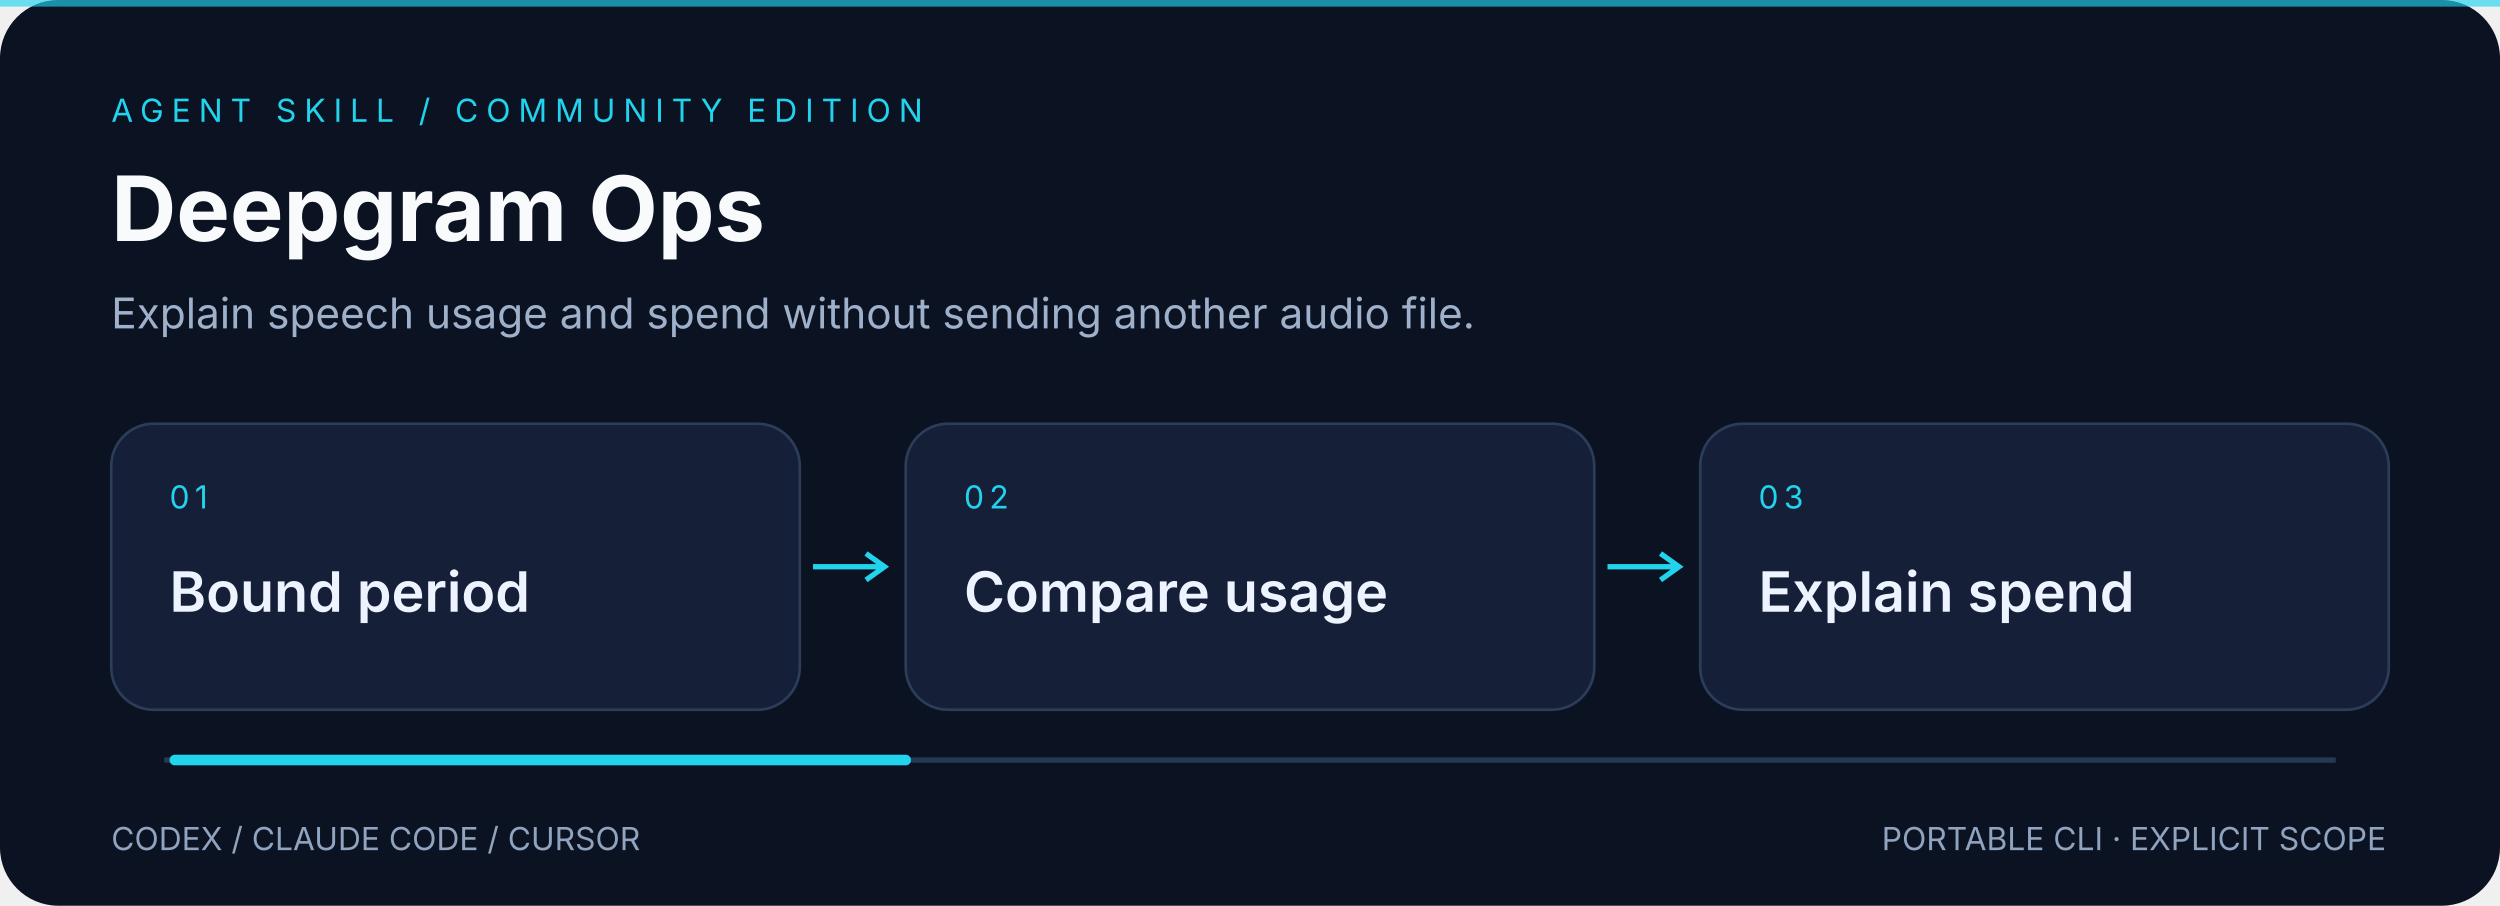
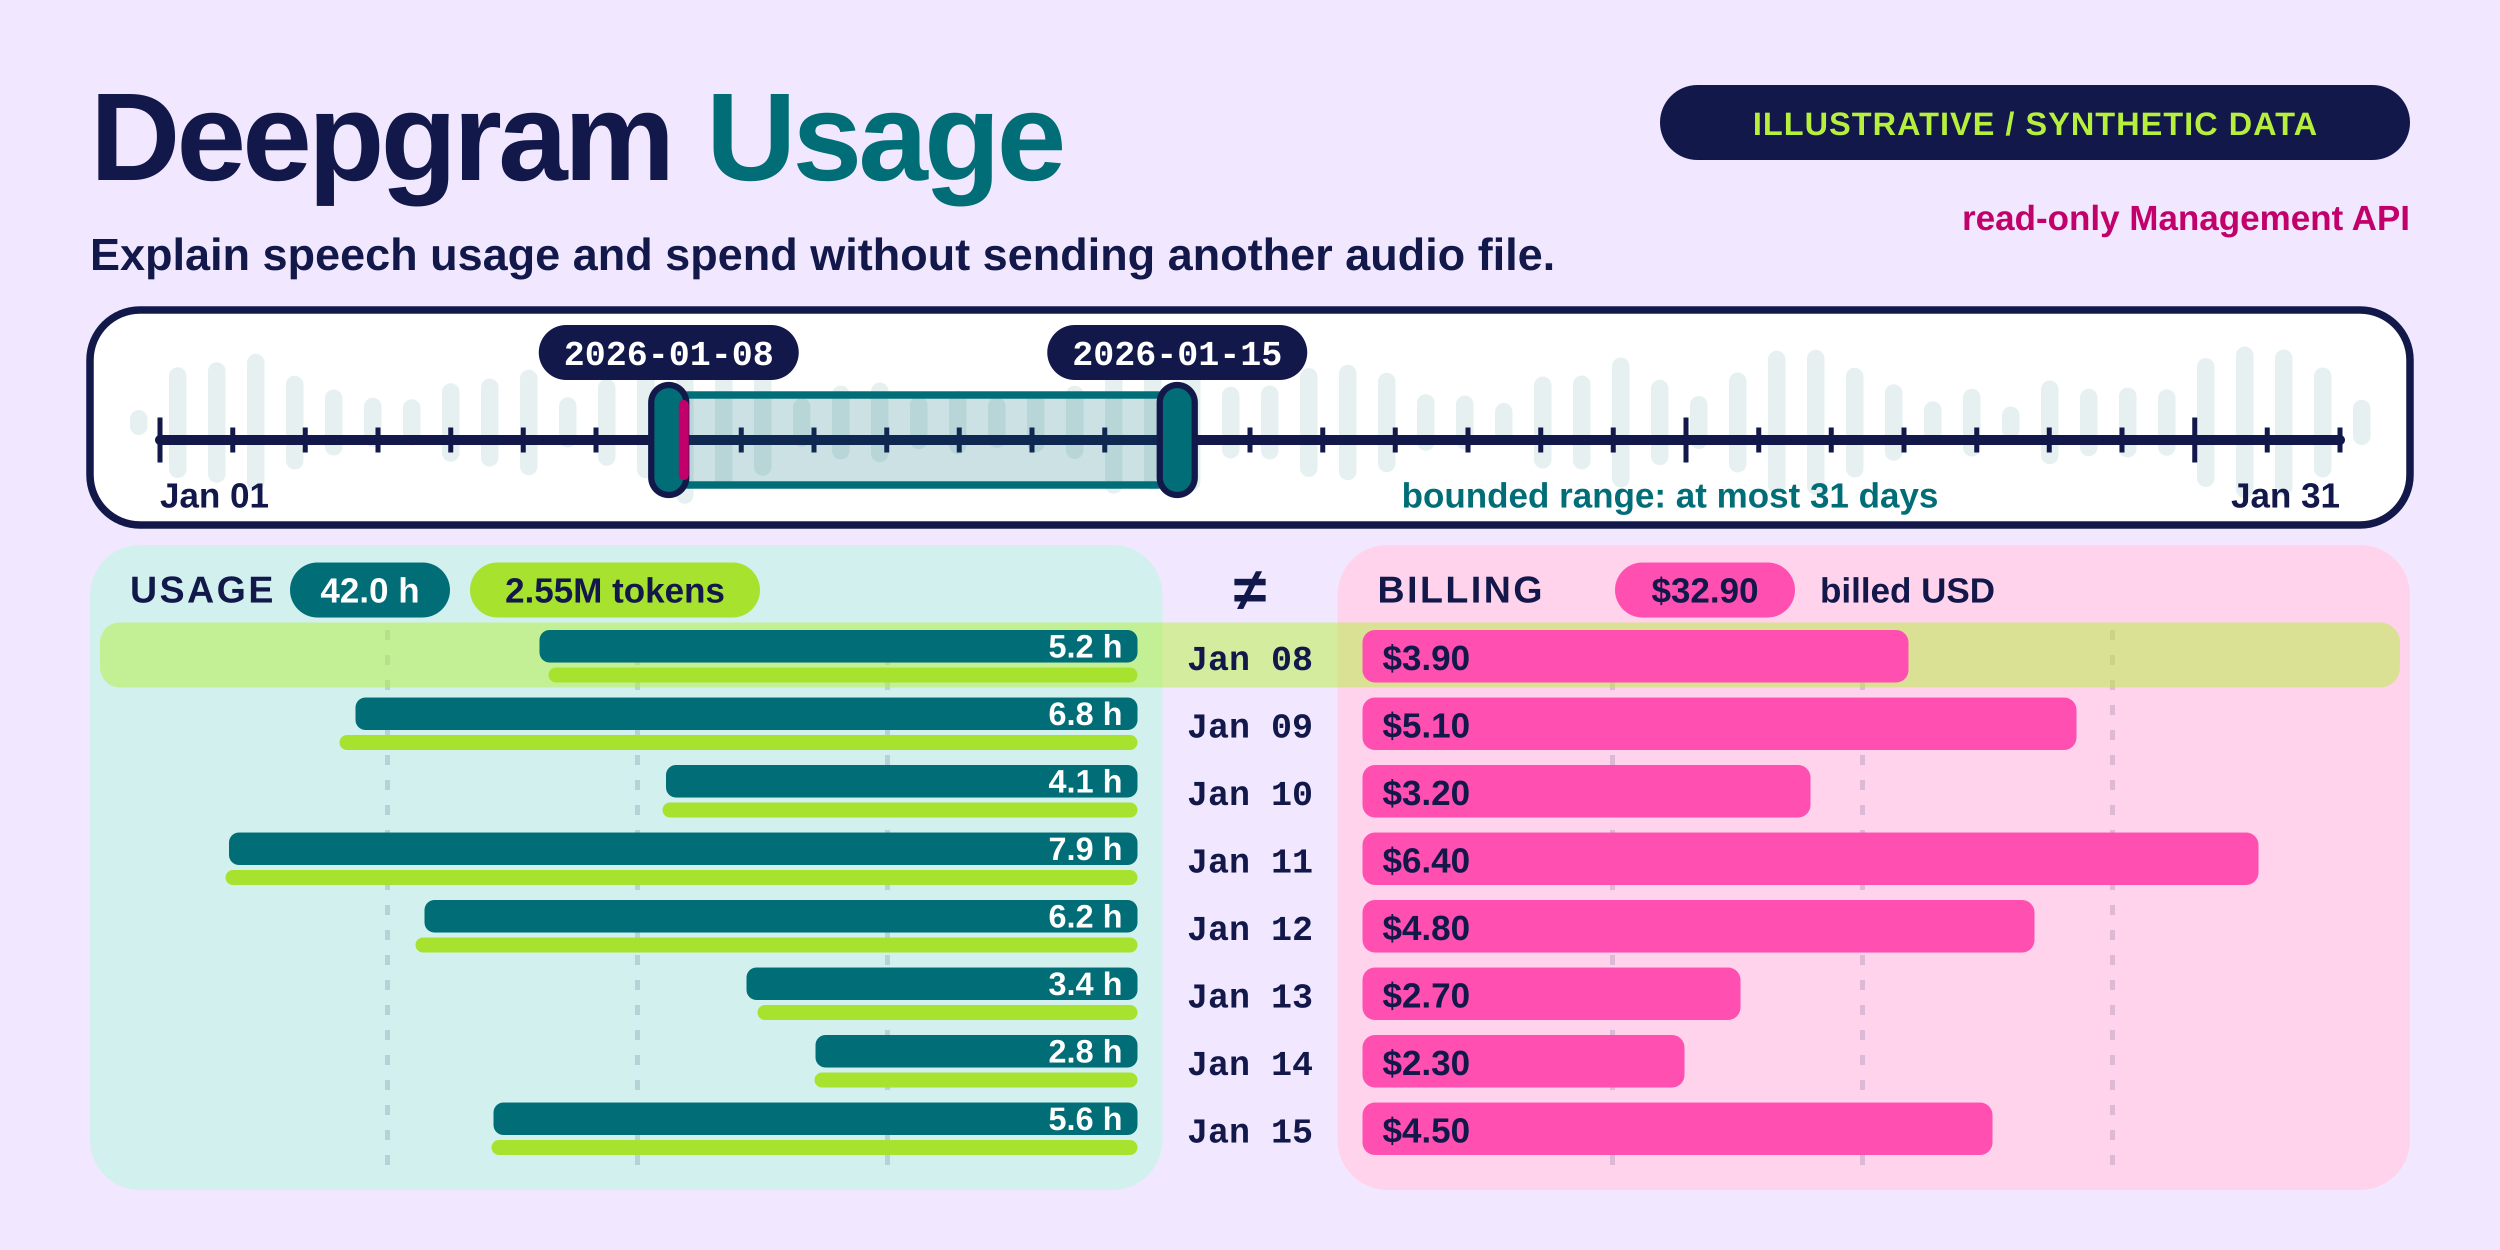
- <svg xmlns="http://www.w3.org/2000/svg" width="944" height="342" viewBox="0 0 944 342" role="img" aria-labelledby="title desc">
-   <style>text{font-family:system-ui,-apple-system,Segoe UI,sans-serif} .pulse{animation:flow 4s ease-in-out infinite} @keyframes flow{0%,100%{opacity:.35;transform:translateX(0)}50%{opacity:1;transform:translateX(540px)}} @media(prefers-reduced-motion:reduce){.pulse{animation:none}}</style>
-   <rect width="944" height="342" rx="22" fill="#0b1222" />
-   <path d="M0 1 H944" stroke="#22d3ee" stroke-width="3" opacity=".65" />
-   <text x="42" y="46" fill="#22d3ee" font-size="12" letter-spacing="3">AGENT SKILL / COMMUNITY EDITION</text>
-   <text x="42" y="91" fill="#f8fafc" font-size="34" font-weight="700">Deepgram Ops</text>
-   <text x="42" y="124" fill="#9eb0ca" font-size="16">Explain speech usage and spend without sending another audio file.</text>
-   <rect x="42" y="160" width="260" height="108" rx="16" fill="#152038" stroke="#2c3d59" />
-   <text x="64" y="192" fill="#22d3ee" font-size="12" letter-spacing="2">01</text>
-   <text x="64" y="231" fill="#edf3ff" font-size="21" font-weight="600">Bound period</text>
-   <path d="M 307 214 H 334 m -7 -5 7 5 -7 5" stroke="#22d3ee" stroke-width="2" fill="none" />
-   <rect x="342" y="160" width="260" height="108" rx="16" fill="#152038" stroke="#2c3d59" />
-   <text x="364" y="192" fill="#22d3ee" font-size="12" letter-spacing="2">02</text>
-   <text x="364" y="231" fill="#edf3ff" font-size="21" font-weight="600">Compare usage</text>
-   <path d="M 607 214 H 634 m -7 -5 7 5 -7 5" stroke="#22d3ee" stroke-width="2" fill="none" />
-   <rect x="642" y="160" width="260" height="108" rx="16" fill="#152038" stroke="#2c3d59" />
-   <text x="664" y="192" fill="#22d3ee" font-size="12" letter-spacing="2">03</text>
-   <text x="664" y="231" fill="#edf3ff" font-size="21" font-weight="600">Explain spend</text>
-   <path d="M 62 287 H 882" stroke="#263953" stroke-width="2" />
-   <rect class="pulse" x="64" y="285" width="280" height="4" rx="2" fill="#22d3ee" />
-   <text x="42" y="321" fill="#90a3bf" font-size="12">CODEX / CLAUDE CODE / CURSOR</text>
-   <text x="901" y="321" text-anchor="end" fill="#90a3bf" font-size="12">PORTABLE CLI · EXPLICIT SCOPE</text>
+ <svg xmlns="http://www.w3.org/2000/svg" width="1000" height="500" viewBox="0 0 1000 500" role="img" aria-labelledby="dg-title dg-desc">
+   <style>
+ .dg-s{font-family:"Avenir Next","Segoe UI","Helvetica Neue",Arial,sans-serif}
+ .dg-m{font-family:ui-monospace,"SF Mono",Menlo,Consolas,"Courier New",monospace}
+ .dg-sweep{animation:dg-sweep 7s ease-in-out infinite}
+ @keyframes dg-sweep{0%{transform:translateX(0);opacity:1}72%{transform:translateX(204px);opacity:1}84%{transform:translateX(204px);opacity:0}99%{transform:translateX(0);opacity:0}100%{transform:translateX(0);opacity:1}}
+ .dg-row{animation:dg-row 7s steps(1,end) infinite}
+ @keyframes dg-row{0%{transform:translateY(0)}9%{transform:translateY(27px)}18%{transform:translateY(54px)}27%{transform:translateY(81px)}36%{transform:translateY(108px)}45%{transform:translateY(135px)}54%{transform:translateY(162px)}63%{transform:translateY(189px)}72%,100%{transform:translateY(0)}}
+ .dg-bl{transform-box:fill-box;transform-origin:100% 50%;animation:dg-b 4.2s ease-in-out infinite}
+ .dg-br{transform-box:fill-box;transform-origin:0% 50%;animation:dg-b 4.2s ease-in-out infinite}
+ @keyframes dg-b{0%,100%{transform:scaleX(1)}50%{transform:scaleX(.88)}}
+ .dg-win{animation:dg-win 7s ease-in-out infinite}
+ @keyframes dg-win{0%,100%{fill-opacity:.2}50%{fill-opacity:.32}}
+ @media (prefers-reduced-motion:reduce){*{animation:none!important}}
+ </style>
+   <rect width="1000" height="500" fill="#F1E8FF" />
+   <text class="dg-s" x="36" y="72" font-size="50" font-weight="800" fill="#12184A" letter-spacing="-1.5">Deepgram <tspan fill="#006D77">Usage</tspan>
+   </text>
+   <text class="dg-s" x="36" y="108" font-size="18" font-weight="600" fill="#12184A">Explain speech usage and spend without sending another audio file.</text>
+   <rect x="664" y="34" width="300" height="30" rx="15" fill="#12184A" />
+   <text class="dg-s" x="814" y="54" font-size="13" font-weight="800" fill="#B6F03C" text-anchor="middle" letter-spacing=".4">ILLUSTRATIVE / SYNTHETIC DATA</text>
+   <text class="dg-s" x="964" y="92" font-size="14" font-weight="800" fill="#C2006B" text-anchor="end">read-only Management API</text>
+   <rect x="36" y="124" width="928" height="86" rx="20" fill="#fff" stroke="#12184A" stroke-width="3" />
+   <g fill="#006D77" fill-opacity=".10">
+     <rect x="52.0" y="164.0" width="7" height="10.0" rx="3.5" />
+     <rect x="67.6" y="146.9" width="7" height="44.3" rx="3.5" />
+     <rect x="83.2" y="144.9" width="7" height="48.2" rx="3.5" />
+     <rect x="98.8" y="141.5" width="7" height="54.9" rx="3.5" />
+     <rect x="114.4" y="150.3" width="7" height="37.5" rx="3.5" />
+     <rect x="130.0" y="155.8" width="7" height="26.4" rx="3.5" />
+     <rect x="145.6" y="159.1" width="7" height="19.7" rx="3.5" />
+     <rect x="161.2" y="159.7" width="7" height="18.5" rx="3.5" />
+     <rect x="176.8" y="153.3" width="7" height="31.4" rx="3.5" />
+     <rect x="192.4" y="151.4" width="7" height="35.2" rx="3.5" />
+     <rect x="208.0" y="147.9" width="7" height="42.2" rx="3.5" />
+     <rect x="223.6" y="158.9" width="7" height="20.1" rx="3.5" />
+     <rect x="239.2" y="151.6" width="7" height="34.7" rx="3.5" />
+     <rect x="254.8" y="146.8" width="7" height="44.5" rx="3.5" />
+     <rect x="270.4" y="136.5" width="7" height="65.0" rx="3.5" />
+     <rect x="286.0" y="142.5" width="7" height="53.0" rx="3.5" />
+     <rect x="301.6" y="147.7" width="7" height="42.6" rx="3.5" />
+     <rect x="317.2" y="159.3" width="7" height="19.4" rx="3.5" />
+     <rect x="332.8" y="154.2" width="7" height="29.6" rx="3.5" />
+     <rect x="348.4" y="153.0" width="7" height="31.9" rx="3.5" />
+     <rect x="364.0" y="158.4" width="7" height="21.3" rx="3.5" />
+     <rect x="379.6" y="156.3" width="7" height="25.3" rx="3.5" />
+     <rect x="395.2" y="158.9" width="7" height="20.3" rx="3.5" />
+     <rect x="410.8" y="157.1" width="7" height="23.8" rx="3.5" />
+     <rect x="426.4" y="154.3" width="7" height="29.3" rx="3.5" />
+     <rect x="442.0" y="140.5" width="7" height="57.0" rx="3.5" />
+     <rect x="457.6" y="142.0" width="7" height="54.0" rx="3.5" />
+     <rect x="473.2" y="141.8" width="7" height="54.5" rx="3.5" />
+     <rect x="488.8" y="154.7" width="7" height="28.7" rx="3.5" />
+     <rect x="504.4" y="154.2" width="7" height="29.6" rx="3.5" />
+     <rect x="520.0" y="147.2" width="7" height="43.6" rx="3.5" />
+     <rect x="535.6" y="145.9" width="7" height="46.2" rx="3.5" />
+     <rect x="551.2" y="149.1" width="7" height="39.8" rx="3.5" />
+     <rect x="566.8" y="157.7" width="7" height="22.6" rx="3.5" />
+     <rect x="582.4" y="158.2" width="7" height="21.6" rx="3.5" />
+     <rect x="598.0" y="161.2" width="7" height="15.6" rx="3.5" />
+     <rect x="613.6" y="150.6" width="7" height="36.8" rx="3.5" />
+     <rect x="629.2" y="150.2" width="7" height="37.6" rx="3.5" />
+     <rect x="644.8" y="143.0" width="7" height="52.0" rx="3.5" />
+     <rect x="660.4" y="151.9" width="7" height="34.2" rx="3.5" />
+     <rect x="676.0" y="158.4" width="7" height="21.2" rx="3.5" />
+     <rect x="691.6" y="149.0" width="7" height="40.0" rx="3.5" />
+     <rect x="707.2" y="140.3" width="7" height="57.4" rx="3.5" />
+     <rect x="722.8" y="139.9" width="7" height="58.1" rx="3.5" />
+     <rect x="738.4" y="147.1" width="7" height="43.9" rx="3.5" />
+     <rect x="754.0" y="153.7" width="7" height="30.6" rx="3.5" />
+     <rect x="769.6" y="160.5" width="7" height="17.0" rx="3.5" />
+     <rect x="785.2" y="155.5" width="7" height="27.1" rx="3.5" />
+     <rect x="800.8" y="162.6" width="7" height="12.8" rx="3.5" />
+     <rect x="816.4" y="152.2" width="7" height="33.5" rx="3.5" />
+     <rect x="832.0" y="155.5" width="7" height="27.0" rx="3.5" />
+     <rect x="847.6" y="155.0" width="7" height="28.0" rx="3.5" />
+     <rect x="863.2" y="155.7" width="7" height="26.6" rx="3.5" />
+     <rect x="878.8" y="143.2" width="7" height="51.6" rx="3.5" />
+     <rect x="894.4" y="138.6" width="7" height="60.7" rx="3.5" />
+     <rect x="910.0" y="139.8" width="7" height="58.5" rx="3.5" />
+     <rect x="925.6" y="147.0" width="7" height="44.0" rx="3.5" />
+     <rect x="941.2" y="159.9" width="7" height="18.1" rx="3.5" />
+   </g>
+   <line x1="64" y1="176" x2="936" y2="176" stroke="#12184A" stroke-width="4" stroke-linecap="round" />
+   <g stroke="#12184A" stroke-width="2">
+     <line x1="64.0" y1="167" x2="64.0" y2="185" />
+     <line x1="93.1" y1="171" x2="93.1" y2="181" />
+     <line x1="122.1" y1="171" x2="122.1" y2="181" />
+     <line x1="151.2" y1="171" x2="151.2" y2="181" />
+     <line x1="180.3" y1="171" x2="180.3" y2="181" />
+     <line x1="209.3" y1="171" x2="209.3" y2="181" />
+     <line x1="238.4" y1="171" x2="238.4" y2="181" />
+     <line x1="267.5" y1="167" x2="267.5" y2="185" />
+     <line x1="296.5" y1="171" x2="296.5" y2="181" />
+     <line x1="325.6" y1="171" x2="325.6" y2="181" />
+     <line x1="354.7" y1="171" x2="354.7" y2="181" />
+     <line x1="383.7" y1="171" x2="383.7" y2="181" />
+     <line x1="412.8" y1="171" x2="412.8" y2="181" />
+     <line x1="441.9" y1="171" x2="441.9" y2="181" />
+     <line x1="470.9" y1="167" x2="470.9" y2="185" />
+     <line x1="500.0" y1="171" x2="500.0" y2="181" />
+     <line x1="529.1" y1="171" x2="529.1" y2="181" />
+     <line x1="558.1" y1="171" x2="558.1" y2="181" />
+     <line x1="587.2" y1="171" x2="587.2" y2="181" />
+     <line x1="616.3" y1="171" x2="616.3" y2="181" />
+     <line x1="645.3" y1="171" x2="645.3" y2="181" />
+     <line x1="674.4" y1="167" x2="674.4" y2="185" />
+     <line x1="703.5" y1="171" x2="703.5" y2="181" />
+     <line x1="732.5" y1="171" x2="732.5" y2="181" />
+     <line x1="761.6" y1="171" x2="761.6" y2="181" />
+     <line x1="790.7" y1="171" x2="790.7" y2="181" />
+     <line x1="819.7" y1="171" x2="819.7" y2="181" />
+     <line x1="848.8" y1="171" x2="848.8" y2="181" />
+     <line x1="877.9" y1="167" x2="877.9" y2="185" />
+     <line x1="906.9" y1="171" x2="906.9" y2="181" />
+     <line x1="936.0" y1="171" x2="936.0" y2="181" />
+   </g>
+   <rect class="dg-win" x="267.5" y="158" width="203.5" height="36" rx="8" fill="#006D77" fill-opacity=".2" stroke="#006D77" stroke-width="3" />
+   <g fill="#006D77" stroke="#12184A" stroke-width="2.5">
+     <rect x="260.5" y="154" width="14" height="44" rx="7" />
+     <rect x="463.9" y="154" width="14" height="44" rx="7" />
+   </g>
+   <g class="dg-sweep">
+     <rect x="271.5" y="160" width="4" height="32" rx="2" fill="#C2006B" />
+   </g>
+   <g class="dg-m" font-size="14" font-weight="800" text-anchor="middle">
+     <rect x="215.5" y="130" width="104" height="22" rx="11" fill="#12184A" />
+     <text x="267.5" y="146" fill="#fff">2026-01-08</text>
+     <rect x="418.9" y="130" width="104" height="22" rx="11" fill="#12184A" />
+     <text x="470.9" y="146" fill="#fff">2026-01-15</text>
+   </g>
+   <g class="dg-s" font-size="14" font-weight="800" fill="#12184A">
+     <text x="64" y="203" text-anchor="start">Jan 01</text>
+     <text x="936" y="203" text-anchor="end">Jan 31</text>
+     <text x="668" y="203" text-anchor="middle" fill="#006D77">bounded range: at most 31 days</text>
+   </g>
+   <rect x="36" y="218" width="429" height="258" rx="20" fill="#D2F0EE" />
+   <rect x="535" y="218" width="429" height="258" rx="20" fill="#FFD3EC" />
+   <text class="dg-s" x="500" y="244" font-size="24" font-weight="800" fill="#12184A" text-anchor="middle">≠</text>
+   <g class="dg-s" font-size="14" font-weight="800">
+     <text x="52" y="241" font-size="15" fill="#12184A" letter-spacing="1">USAGE</text>
+     <rect x="116" y="225" width="64" height="22" rx="11" fill="#006D77" />
+     <text x="148" y="241" fill="#fff" text-anchor="middle">42.0 h</text>
+     <rect x="188" y="225" width="116" height="22" rx="11" fill="#A6E22E" />
+     <text x="246" y="241" fill="#12184A" text-anchor="middle">2.55M tokens</text>
+     <text x="551" y="241" font-size="15" fill="#12184A" letter-spacing="1">BILLING</text>
+     <rect x="646" y="225" width="72" height="22" rx="11" fill="#FF4FB0" />
+     <text x="682" y="241" fill="#12184A" text-anchor="middle">$32.90</text>
+     <text x="728" y="241" fill="#12184A">billed USD</text>
+   </g>
+   <g stroke="#12184A" stroke-opacity=".14" stroke-width="2" stroke-dasharray="4 6">
+     <line x1="355" y1="252" x2="355" y2="468" />
+     <line x1="645" y1="252" x2="645" y2="468" />
+     <line x1="255" y1="252" x2="255" y2="468" />
+     <line x1="745" y1="252" x2="745" y2="468" />
+     <line x1="155" y1="252" x2="155" y2="468" />
+     <line x1="845" y1="252" x2="845" y2="468" />
+   </g>
+   <rect class="dg-row" x="40" y="249" width="920" height="26" rx="8" fill="#B6F03C" fill-opacity=".5" />
+   <rect class="dg-bl" x="215.8" y="252" width="239.2" height="13" rx="4" fill="#006D77" style="animation-delay:0.00s" />
+   <rect class="dg-bl" x="219.4" y="267" width="235.6" height="6" rx="3" fill="#A6E22E" style="animation-delay:0.00s" />
+   <rect class="dg-br" x="545" y="252" width="218.4" height="21" rx="5" fill="#FF4FB0" style="animation-delay:0.00s" />
+   <text class="dg-m" x="500" y="268" font-size="14" font-weight="800" fill="#12184A" text-anchor="middle">Jan 08</text>
+   <text class="dg-s" x="449" y="263" font-size="13" font-weight="800" fill="#fff" text-anchor="end">5.2 h</text>
+   <text class="dg-s" x="553" y="268" font-size="14" font-weight="800" fill="#12184A">$3.90</text>
+   <rect class="dg-bl" x="142.2" y="279" width="312.8" height="13" rx="4" fill="#006D77" style="animation-delay:0.18s" />
+   <rect class="dg-bl" x="135.8" y="294" width="319.2" height="6" rx="3" fill="#A6E22E" style="animation-delay:0.18s" />
+   <rect class="dg-br" x="545" y="279" width="285.6" height="21" rx="5" fill="#FF4FB0" style="animation-delay:0.18s" />
+   <text class="dg-m" x="500" y="295" font-size="14" font-weight="800" fill="#12184A" text-anchor="middle">Jan 09</text>
+   <text class="dg-s" x="449" y="290" font-size="13" font-weight="800" fill="#fff" text-anchor="end">6.8 h</text>
+   <text class="dg-s" x="553" y="295" font-size="14" font-weight="800" fill="#12184A">$5.10</text>
+   <rect class="dg-bl" x="266.4" y="306" width="188.6" height="13" rx="4" fill="#006D77" style="animation-delay:0.36s" />
+   <rect class="dg-bl" x="265.0" y="321" width="190.0" height="6" rx="3" fill="#A6E22E" style="animation-delay:0.36s" />
+   <rect class="dg-br" x="545" y="306" width="179.2" height="21" rx="5" fill="#FF4FB0" style="animation-delay:0.36s" />
+   <text class="dg-m" x="500" y="322" font-size="14" font-weight="800" fill="#12184A" text-anchor="middle">Jan 10</text>
+   <text class="dg-s" x="449" y="317" font-size="13" font-weight="800" fill="#fff" text-anchor="end">4.1 h</text>
+   <text class="dg-s" x="553" y="322" font-size="14" font-weight="800" fill="#12184A">$3.20</text>
+   <rect class="dg-bl" x="91.6" y="333" width="363.4" height="13" rx="4" fill="#006D77" style="animation-delay:0.54s" />
+   <rect class="dg-bl" x="90.2" y="348" width="364.8" height="6" rx="3" fill="#A6E22E" style="animation-delay:0.54s" />
+   <rect class="dg-br" x="545" y="333" width="358.4" height="21" rx="5" fill="#FF4FB0" style="animation-delay:0.54s" />
+   <text class="dg-m" x="500" y="349" font-size="14" font-weight="800" fill="#12184A" text-anchor="middle">Jan 11</text>
+   <text class="dg-s" x="449" y="344" font-size="13" font-weight="800" fill="#fff" text-anchor="end">7.9 h</text>
+   <text class="dg-s" x="553" y="349" font-size="14" font-weight="800" fill="#12184A">$6.40</text>
+   <rect class="dg-bl" x="169.8" y="360" width="285.2" height="13" rx="4" fill="#006D77" style="animation-delay:0.72s" />
+   <rect class="dg-bl" x="166.2" y="375" width="288.8" height="6" rx="3" fill="#A6E22E" style="animation-delay:0.72s" />
+   <rect class="dg-br" x="545" y="360" width="268.8" height="21" rx="5" fill="#FF4FB0" style="animation-delay:0.72s" />
+   <text class="dg-m" x="500" y="376" font-size="14" font-weight="800" fill="#12184A" text-anchor="middle">Jan 12</text>
+   <text class="dg-s" x="449" y="371" font-size="13" font-weight="800" fill="#fff" text-anchor="end">6.2 h</text>
+   <text class="dg-s" x="553" y="376" font-size="14" font-weight="800" fill="#12184A">$4.80</text>
+   <rect class="dg-bl" x="298.6" y="387" width="156.4" height="13" rx="4" fill="#006D77" style="animation-delay:0.90s" />
+   <rect class="dg-bl" x="303.0" y="402" width="152.0" height="6" rx="3" fill="#A6E22E" style="animation-delay:0.90s" />
+   <rect class="dg-br" x="545" y="387" width="151.2" height="21" rx="5" fill="#FF4FB0" style="animation-delay:0.90s" />
+   <text class="dg-m" x="500" y="403" font-size="14" font-weight="800" fill="#12184A" text-anchor="middle">Jan 13</text>
+   <text class="dg-s" x="449" y="398" font-size="13" font-weight="800" fill="#fff" text-anchor="end">3.4 h</text>
+   <text class="dg-s" x="553" y="403" font-size="14" font-weight="800" fill="#12184A">$2.70</text>
+   <rect class="dg-bl" x="326.2" y="414" width="128.8" height="13" rx="4" fill="#006D77" style="animation-delay:1.08s" />
+   <rect class="dg-bl" x="325.8" y="429" width="129.2" height="6" rx="3" fill="#A6E22E" style="animation-delay:1.08s" />
+   <rect class="dg-br" x="545" y="414" width="128.8" height="21" rx="5" fill="#FF4FB0" style="animation-delay:1.08s" />
+   <text class="dg-m" x="500" y="430" font-size="14" font-weight="800" fill="#12184A" text-anchor="middle">Jan 14</text>
+   <text class="dg-s" x="449" y="425" font-size="13" font-weight="800" fill="#fff" text-anchor="end">2.8 h</text>
+   <text class="dg-s" x="553" y="430" font-size="14" font-weight="800" fill="#12184A">$2.30</text>
+   <rect class="dg-bl" x="197.4" y="441" width="257.6" height="13" rx="4" fill="#006D77" style="animation-delay:1.26s" />
+   <rect class="dg-bl" x="196.6" y="456" width="258.4" height="6" rx="3" fill="#A6E22E" style="animation-delay:1.26s" />
+   <rect class="dg-br" x="545" y="441" width="252.0" height="21" rx="5" fill="#FF4FB0" style="animation-delay:1.26s" />
+   <text class="dg-m" x="500" y="457" font-size="14" font-weight="800" fill="#12184A" text-anchor="middle">Jan 15</text>
+   <text class="dg-s" x="449" y="452" font-size="13" font-weight="800" fill="#fff" text-anchor="end">5.6 h</text>
+   <text class="dg-s" x="553" y="457" font-size="14" font-weight="800" fill="#12184A">$4.50</text>
</svg>
